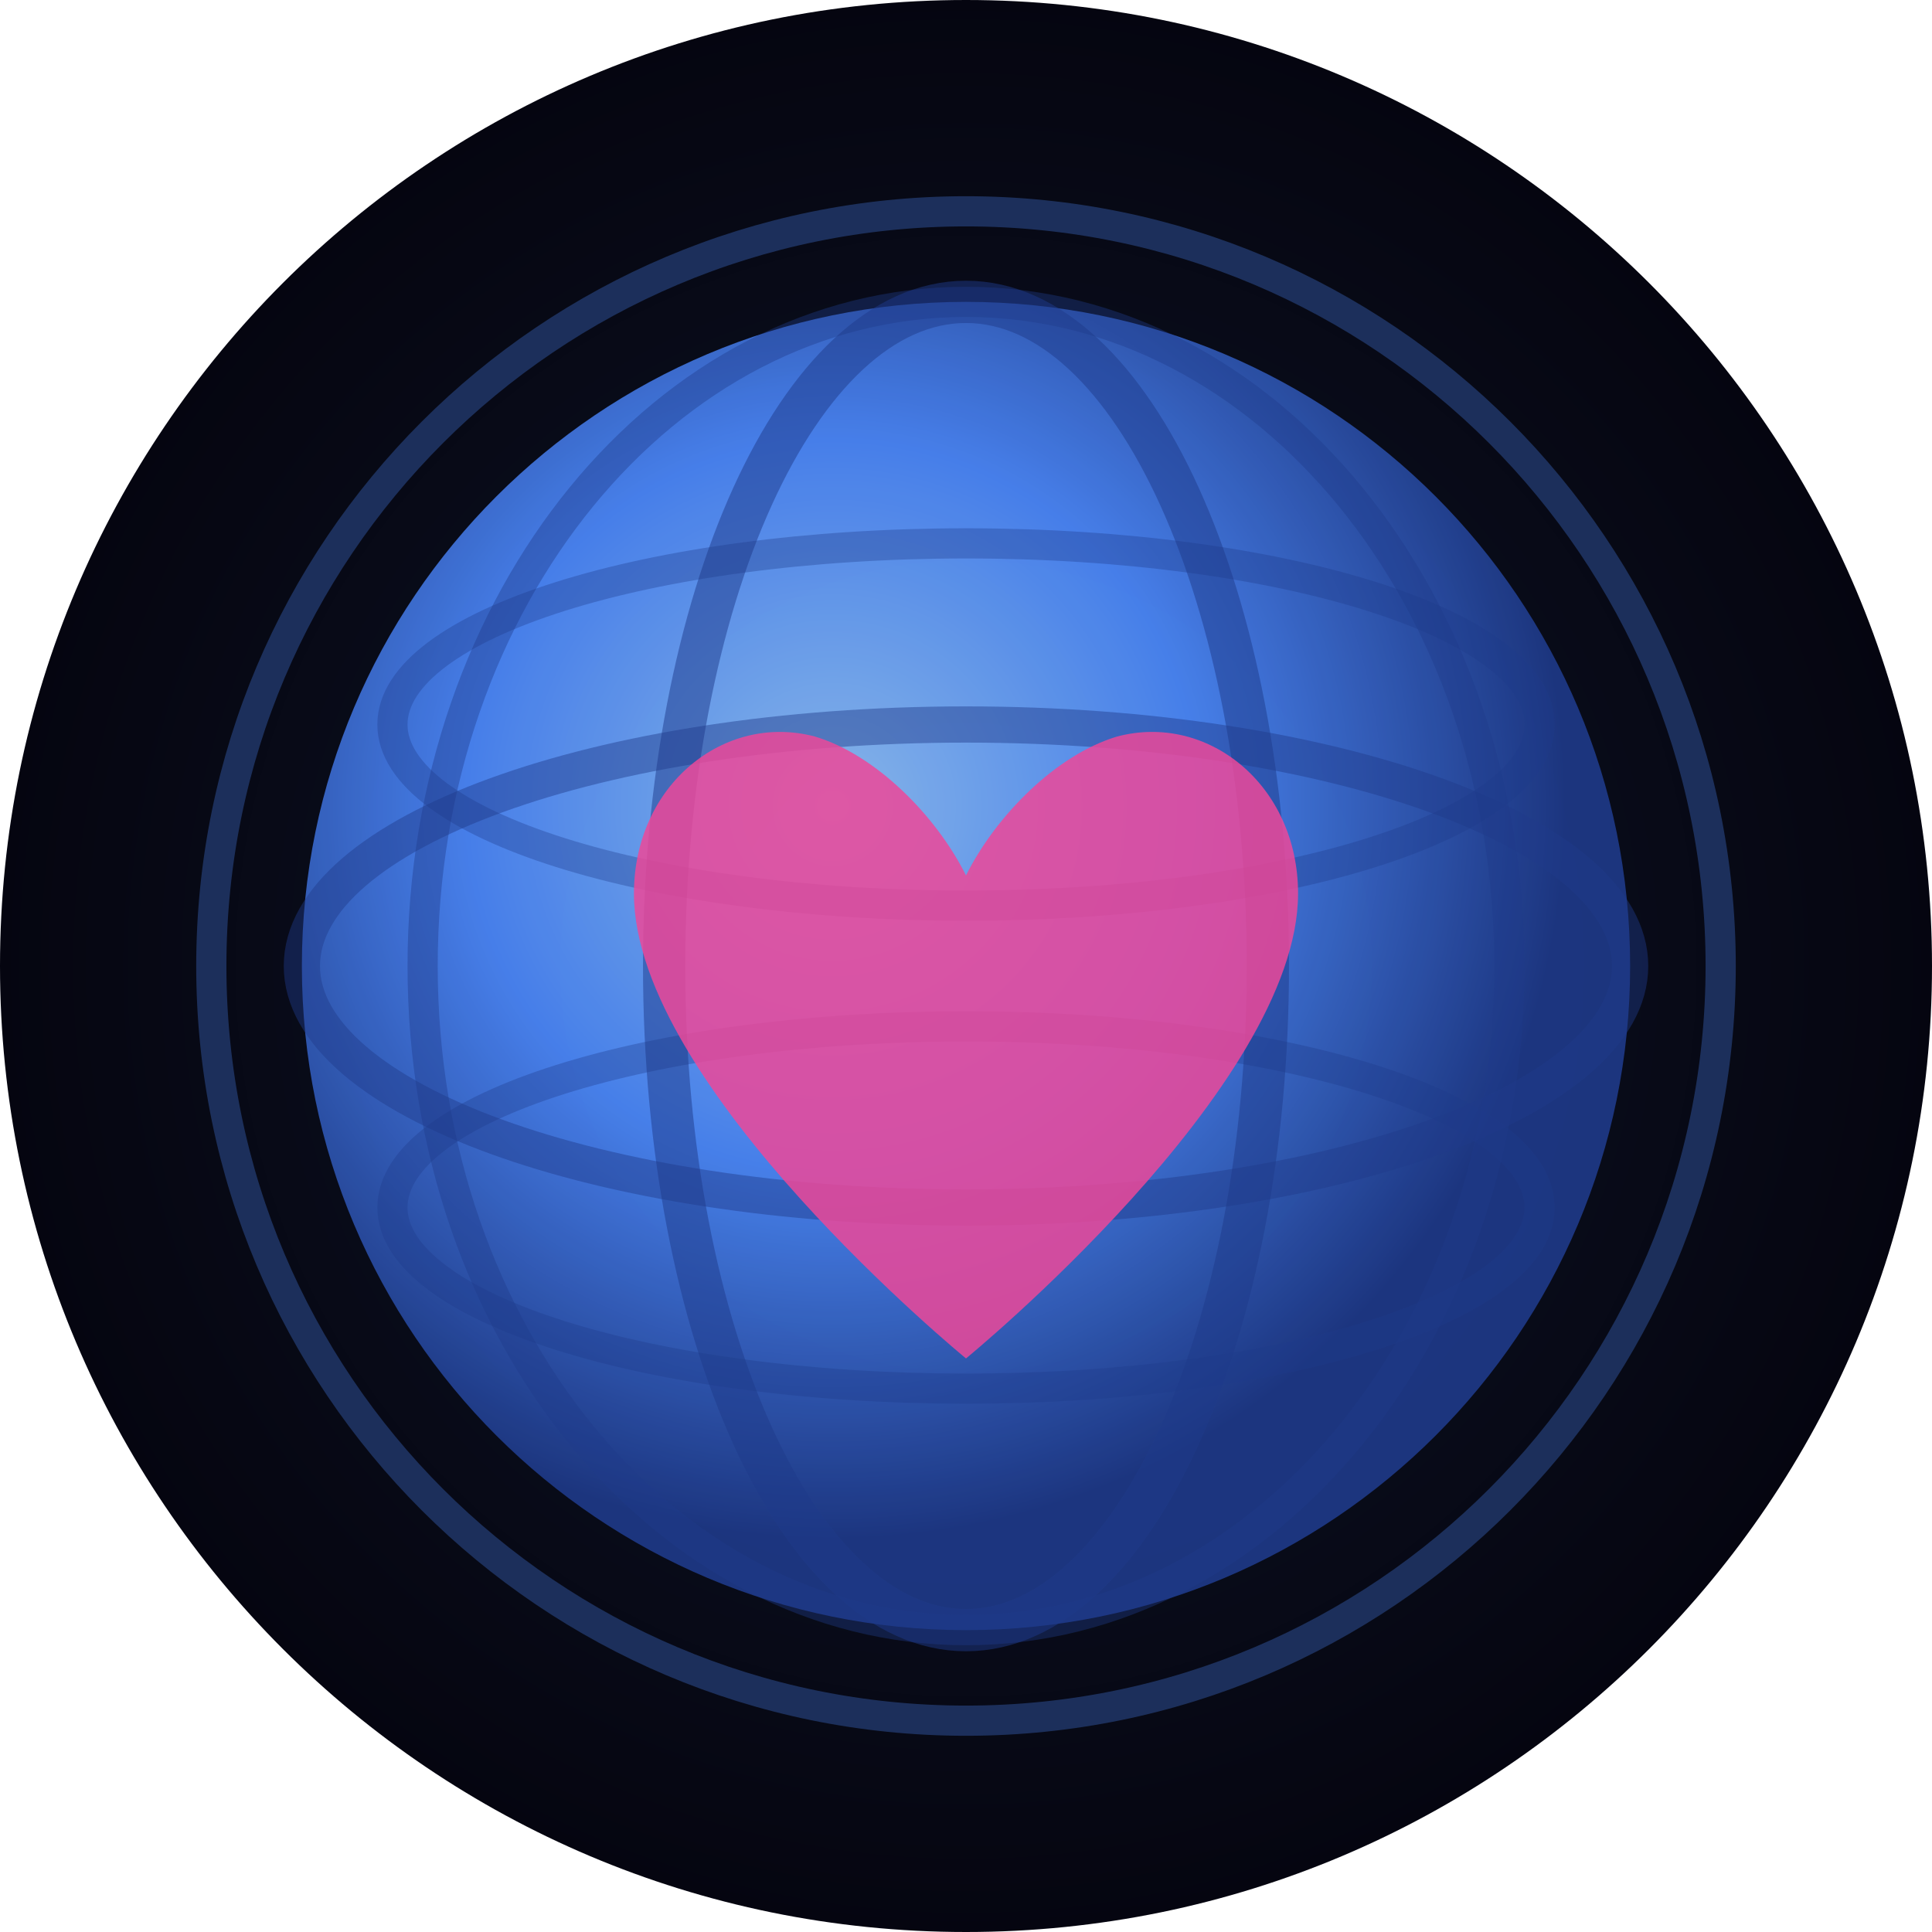
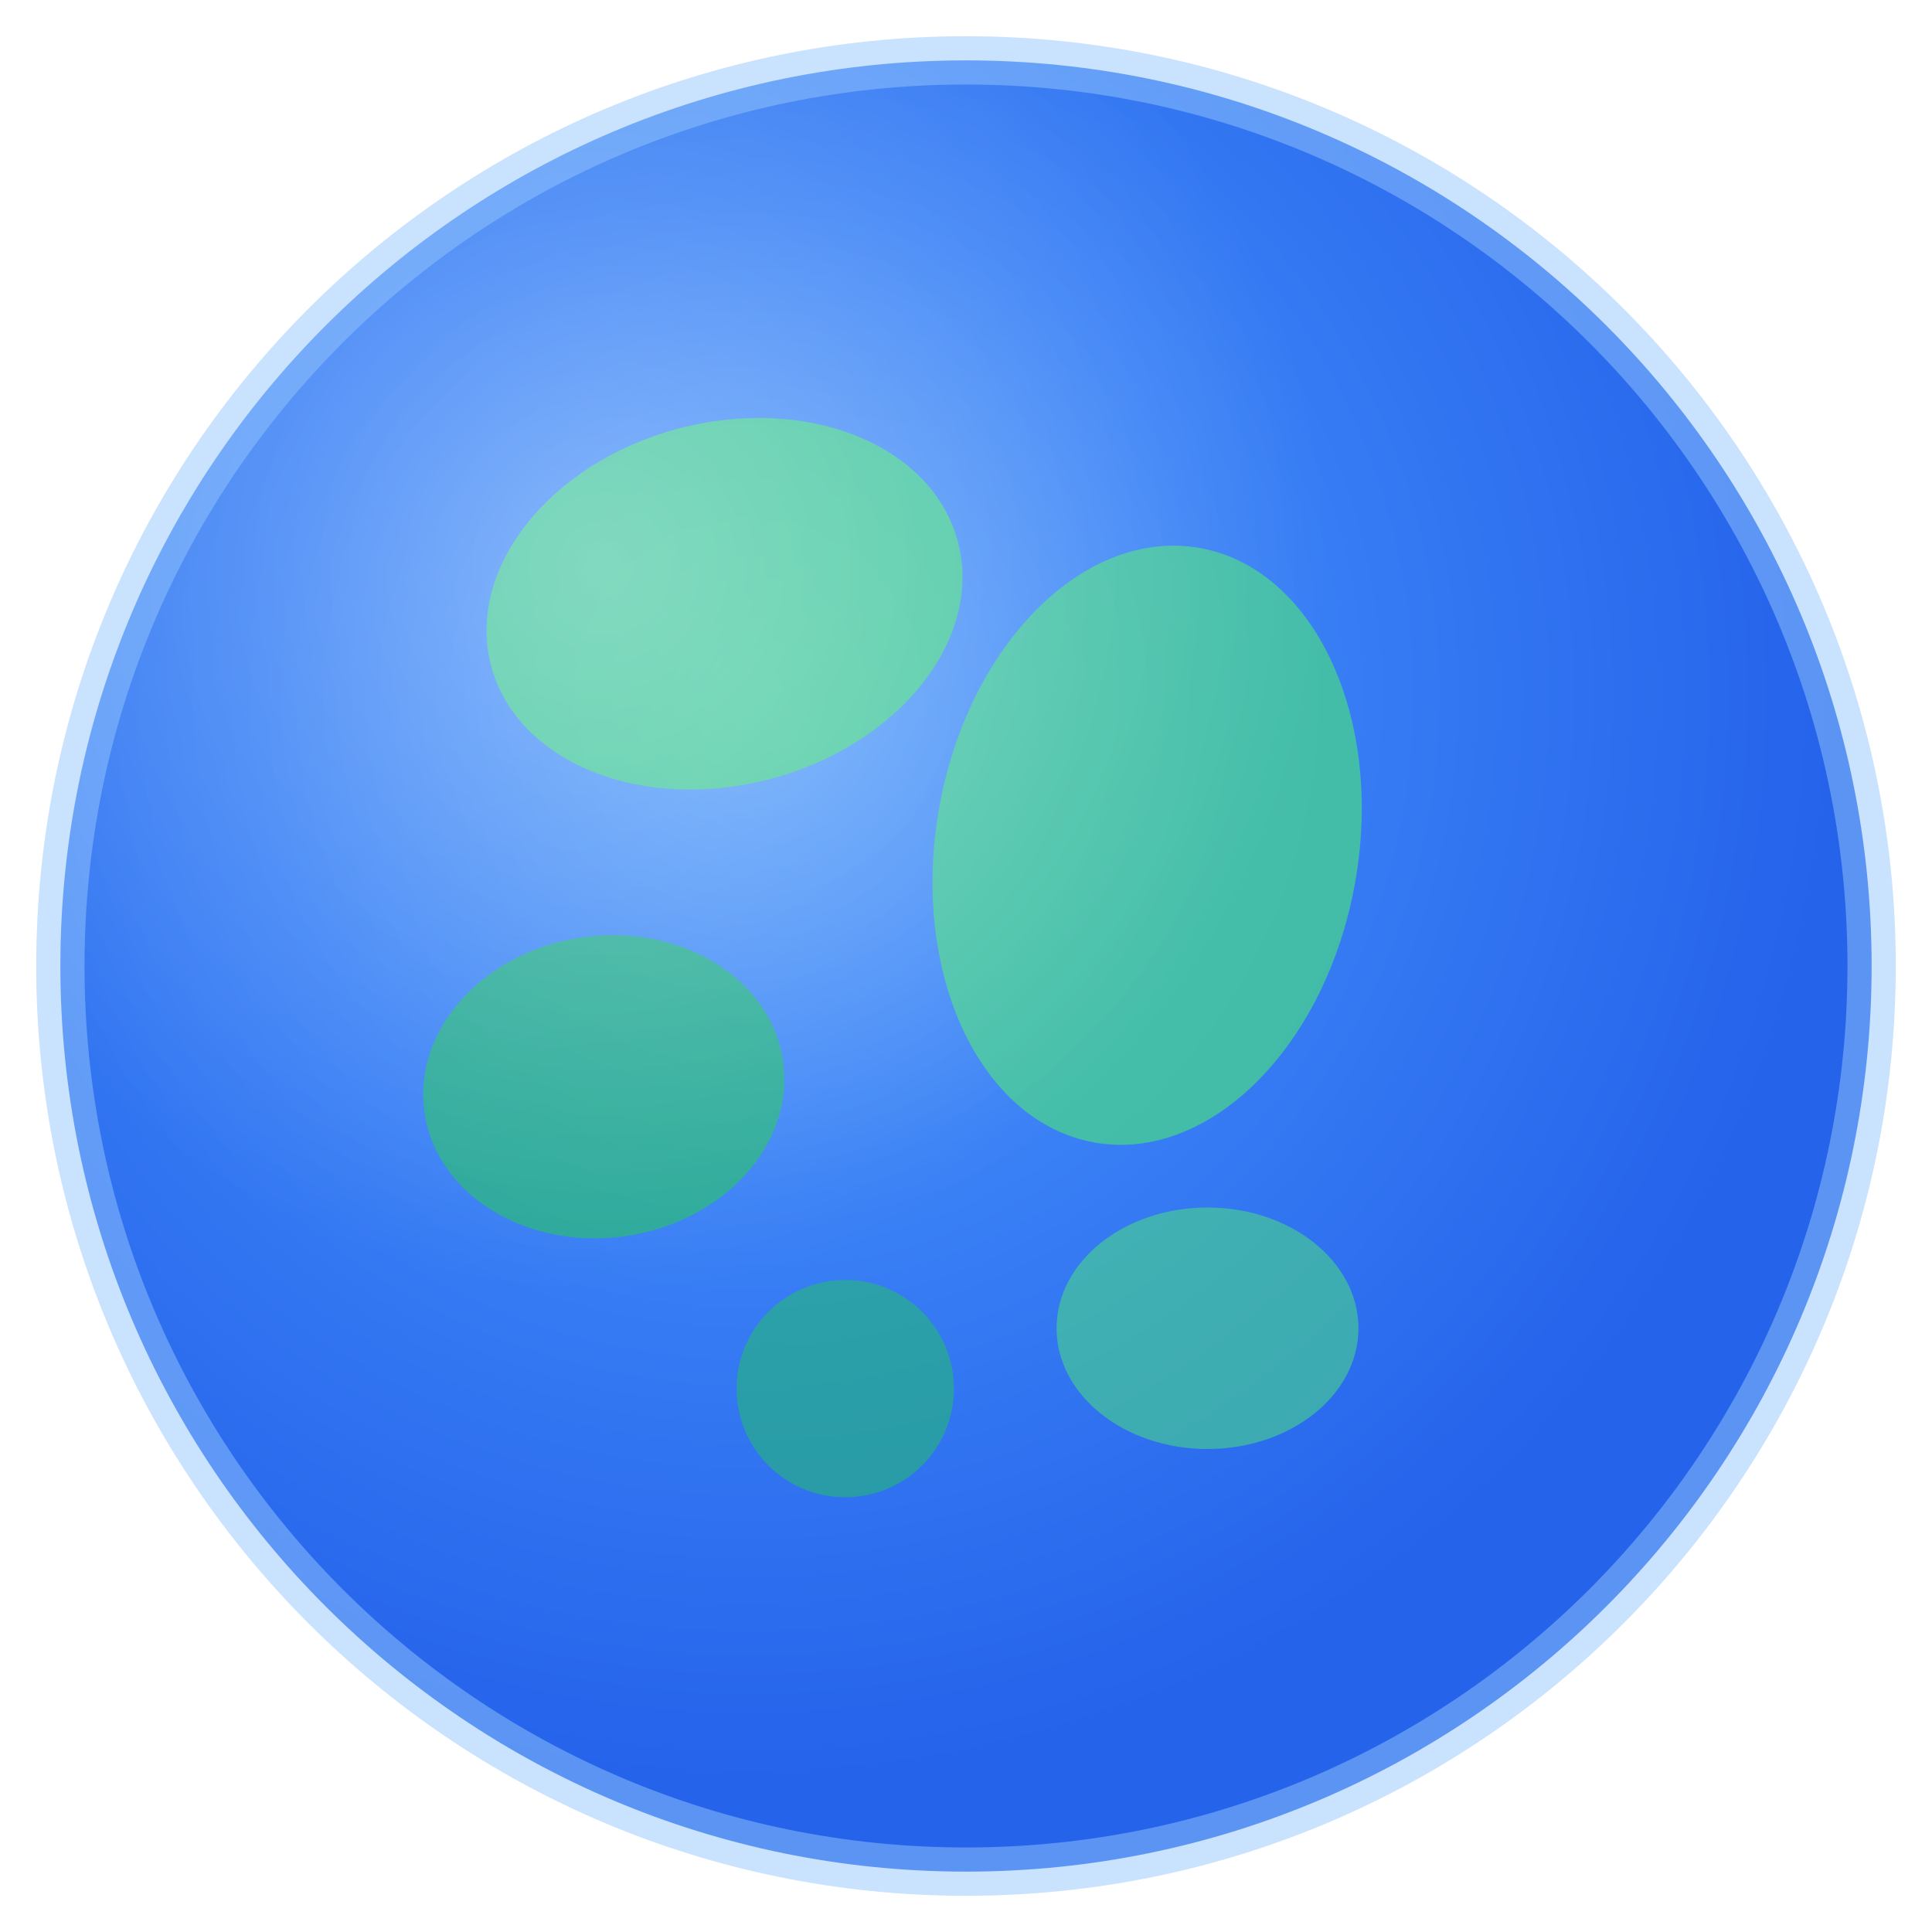
<svg xmlns="http://www.w3.org/2000/svg" viewBox="0 0 32 32">
  <defs>
-     <radialGradient id="glow" cx="40%" cy="38%" r="55%">
-       <stop offset="0%" stop-color="#93c5fd" />
-       <stop offset="50%" stop-color="#4d8bff" />
-       <stop offset="100%" stop-color="#1e3a8a" />
+     <radialGradient id="ocean" cx="38%" cy="35%" r="60%">
+       <stop offset="0%" stop-color="#60a5fa" />
+       <stop offset="45%" stop-color="#3b82f6" />
+       <stop offset="100%" stop-color="#2563eb" />
    </radialGradient>
-     <radialGradient id="bg" cx="50%" cy="50%" r="50%">
-       <stop offset="0%" stop-color="#0f172a" />
-       <stop offset="100%" stop-color="#050510" />
+     <radialGradient id="shine" cx="30%" cy="28%" r="40%">
+       <stop offset="0%" stop-color="#ffffff" stop-opacity="0.3" />
+       <stop offset="100%" stop-color="#ffffff" stop-opacity="0" />
    </radialGradient>
  </defs>
-   <circle cx="16" cy="16" r="16" fill="url(#bg)" />
-   <circle cx="16" cy="16" r="11" fill="url(#glow)" opacity="0.9" />
-   <ellipse cx="16" cy="16" rx="5" ry="11" fill="none" stroke="#1e3a8a" stroke-width="0.7" opacity="0.5" />
-   <ellipse cx="16" cy="16" rx="9" ry="11" fill="none" stroke="#1e3a8a" stroke-width="0.5" opacity="0.4" />
-   <ellipse cx="16" cy="16" rx="11" ry="4" fill="none" stroke="#1e3a8a" stroke-width="0.6" opacity="0.45" />
-   <ellipse cx="16" cy="12" rx="9.5" ry="3" fill="none" stroke="#1e3a8a" stroke-width="0.5" opacity="0.35" />
-   <ellipse cx="16" cy="20" rx="9.5" ry="3" fill="none" stroke="#1e3a8a" stroke-width="0.5" opacity="0.35" />
-   <path d="M16 22.5 C16 22.5 10.5 18 10.5 14.8 C10.5 13 12 11.8 13.5 12.2 C14.5 12.5 15.5 13.5 16 14.5 C16.5 13.5 17.5 12.5 18.5 12.2 C20 11.8 21.5 13 21.5 14.8 C21.5 18 16 22.5 16 22.5Z" fill="#ec4899" opacity="0.85" />
-   <circle cx="16" cy="16" r="12.5" fill="none" stroke="#4d8bff" stroke-width="0.5" opacity="0.3" />
+   <circle cx="16" cy="16" r="15" fill="url(#ocean)" />
+   <ellipse cx="12" cy="10" rx="4" ry="3" fill="#4ade80" opacity="0.7" transform="rotate(-15 12 10)" />
+   <ellipse cx="19" cy="14" rx="3.5" ry="5" fill="#4ade80" opacity="0.65" transform="rotate(10 19 14)" />
+   <ellipse cx="10" cy="18" rx="3" ry="2.5" fill="#22c55e" opacity="0.6" transform="rotate(-8 10 18)" />
+   <ellipse cx="20" cy="22" rx="2.5" ry="2" fill="#4ade80" opacity="0.55" />
+   <circle cx="14" cy="23" r="1.8" fill="#22c55e" opacity="0.5" />
+   <circle cx="16" cy="16" r="15" fill="url(#shine)" />
+   <circle cx="16" cy="16" r="15" fill="none" stroke="#93c5fd" stroke-width="0.8" opacity="0.5" />
</svg>
